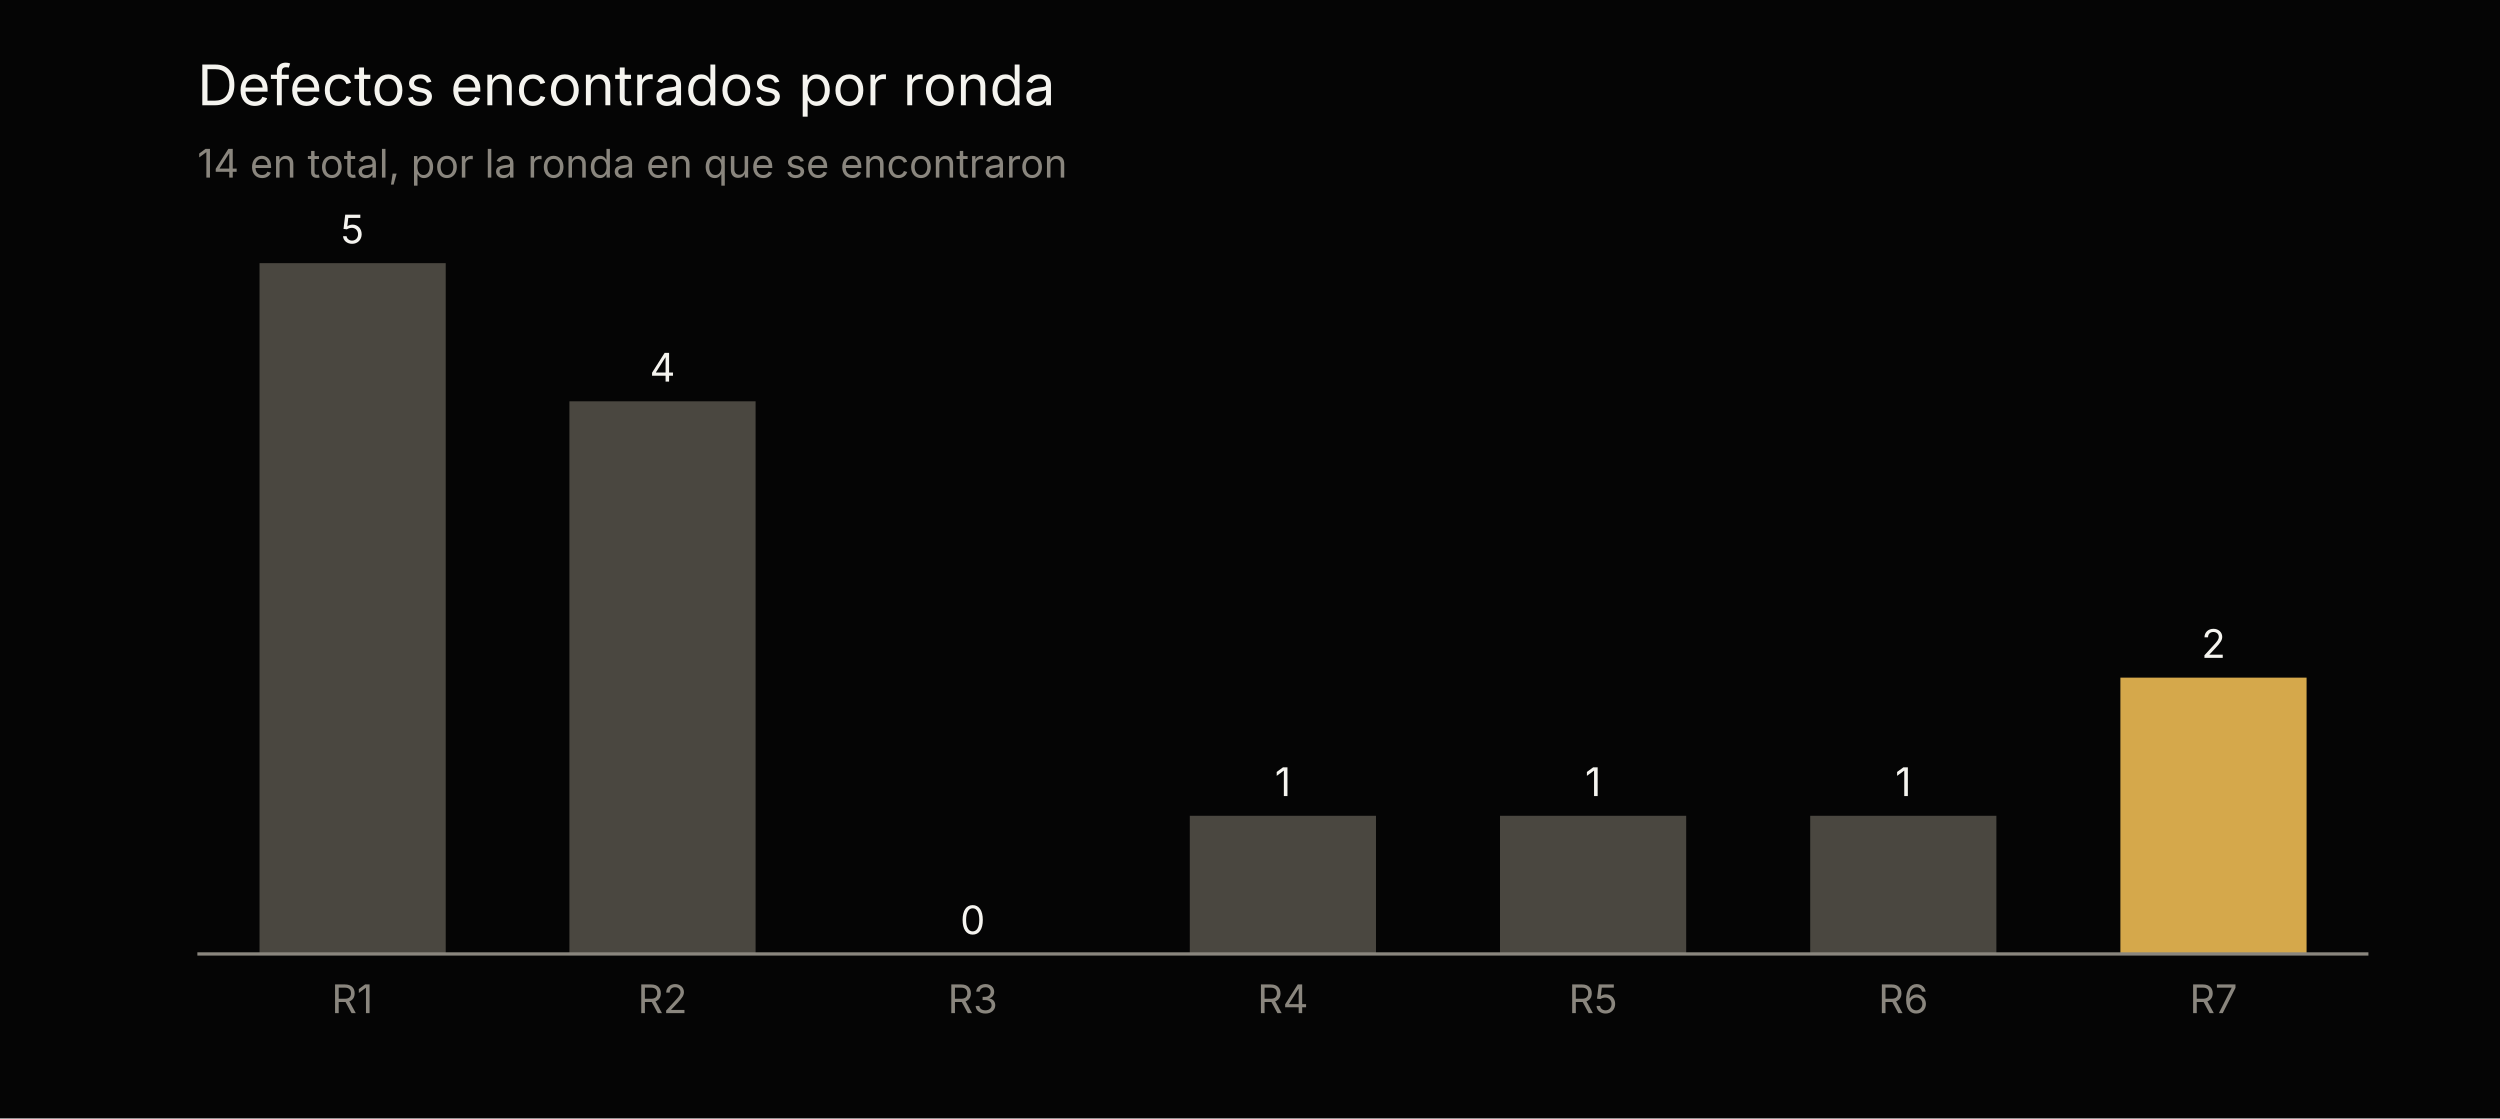
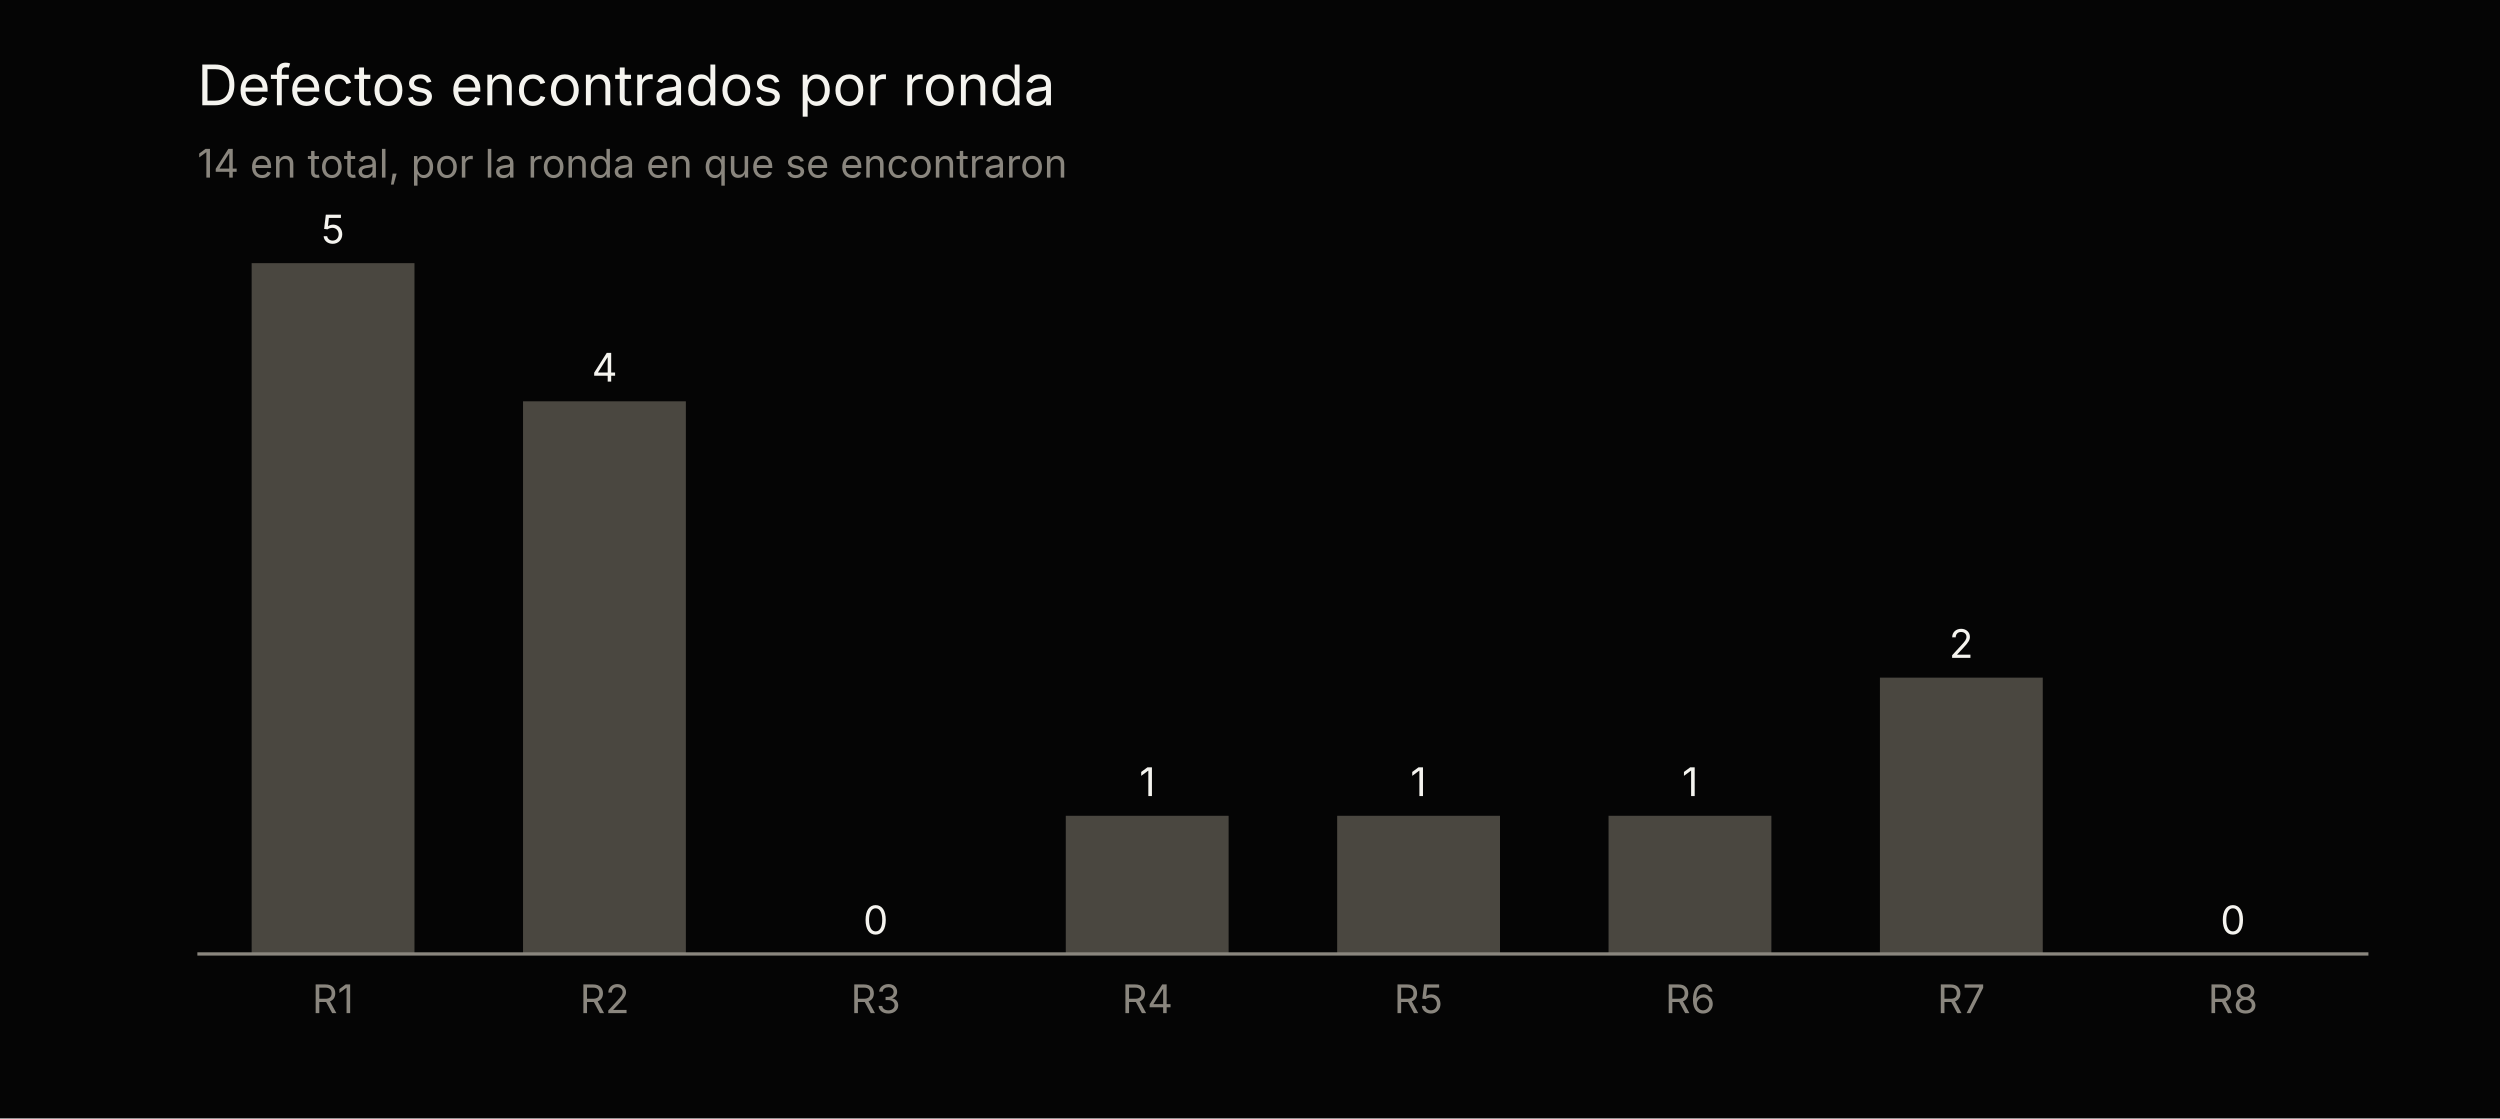
<svg xmlns="http://www.w3.org/2000/svg" viewBox="0 0 760 340" font-family="Inter, Arial, sans-serif" font-size="12">
  <rect width="760" height="340" fill="#050505" />
  <text x="60" y="32" font-size="17" fill="#f5f4ef">Defectos encontrados por ronda</text>
  <text x="60" y="54" fill="#8a867e">14 en total, por la ronda en que se encontraron</text>
-   <rect x="78.9" y="80.0" width="56.6" height="210.0" fill="#4a4740" />
-   <text x="107.1" y="74.0" text-anchor="middle" fill="#f5f4ef">5</text>
-   <text x="107.1" y="308" text-anchor="middle" fill="#8a867e">R1</text>
-   <rect x="173.1" y="122.0" width="56.6" height="168.0" fill="#4a4740" />
-   <text x="201.4" y="116.0" text-anchor="middle" fill="#f5f4ef">4</text>
-   <text x="201.4" y="308" text-anchor="middle" fill="#8a867e">R2</text>
-   <rect x="267.4" y="290.0" width="56.6" height="0.0" fill="#4a4740" />
-   <text x="295.7" y="284.0" text-anchor="middle" fill="#f5f4ef">0</text>
-   <text x="295.7" y="308" text-anchor="middle" fill="#8a867e">R3</text>
-   <rect x="361.7" y="248.0" width="56.6" height="42.0" fill="#4a4740" />
-   <text x="390.0" y="242.0" text-anchor="middle" fill="#f5f4ef">1</text>
-   <text x="390.0" y="308" text-anchor="middle" fill="#8a867e">R4</text>
-   <rect x="456.0" y="248.0" width="56.6" height="42.0" fill="#4a4740" />
-   <text x="484.3" y="242.0" text-anchor="middle" fill="#f5f4ef">1</text>
-   <text x="484.3" y="308" text-anchor="middle" fill="#8a867e">R5</text>
-   <rect x="550.3" y="248.0" width="56.6" height="42.0" fill="#4a4740" />
-   <text x="578.6" y="242.0" text-anchor="middle" fill="#f5f4ef">1</text>
-   <text x="578.6" y="308" text-anchor="middle" fill="#8a867e">R6</text>
-   <rect x="644.6" y="206.0" width="56.6" height="84.0" fill="#d5a84b" />
-   <text x="672.9" y="200.0" text-anchor="middle" fill="#f5f4ef">2</text>
-   <text x="672.9" y="308" text-anchor="middle" fill="#8a867e">R7</text>
+   <rect x="76.5" y="80.0" width="49.5" height="210.0" fill="#4a4740" />
+   <text x="101.2" y="74.0" text-anchor="middle" fill="#f5f4ef">5</text>
+   <text x="101.2" y="308" text-anchor="middle" fill="#8a867e">R1</text>
+   <rect x="159.0" y="122.0" width="49.5" height="168.0" fill="#4a4740" />
+   <text x="183.8" y="116.0" text-anchor="middle" fill="#f5f4ef">4</text>
+   <text x="183.8" y="308" text-anchor="middle" fill="#8a867e">R2</text>
+   <rect x="241.5" y="290.0" width="49.5" height="0.0" fill="#4a4740" />
+   <text x="266.2" y="284.0" text-anchor="middle" fill="#f5f4ef">0</text>
+   <text x="266.2" y="308" text-anchor="middle" fill="#8a867e">R3</text>
+   <rect x="324.0" y="248.0" width="49.5" height="42.0" fill="#4a4740" />
+   <text x="348.8" y="242.0" text-anchor="middle" fill="#f5f4ef">1</text>
+   <text x="348.8" y="308" text-anchor="middle" fill="#8a867e">R4</text>
+   <rect x="406.5" y="248.0" width="49.5" height="42.0" fill="#4a4740" />
+   <text x="431.2" y="242.0" text-anchor="middle" fill="#f5f4ef">1</text>
+   <text x="431.2" y="308" text-anchor="middle" fill="#8a867e">R5</text>
+   <rect x="489.0" y="248.0" width="49.5" height="42.0" fill="#4a4740" />
+   <text x="513.8" y="242.0" text-anchor="middle" fill="#f5f4ef">1</text>
+   <text x="513.8" y="308" text-anchor="middle" fill="#8a867e">R6</text>
+   <rect x="571.5" y="206.0" width="49.5" height="84.0" fill="#4a4740" />
+   <text x="596.2" y="200.0" text-anchor="middle" fill="#f5f4ef">2</text>
+   <text x="596.2" y="308" text-anchor="middle" fill="#8a867e">R7</text>
+   <rect x="654.0" y="290.0" width="49.5" height="0.0" fill="#d5a84b" />
+   <text x="678.8" y="284.0" text-anchor="middle" fill="#f5f4ef">0</text>
+   <text x="678.8" y="308" text-anchor="middle" fill="#8a867e">R8</text>
  <line x1="60" x2="720" y1="290" y2="290" stroke="#8a867e" />
</svg>
